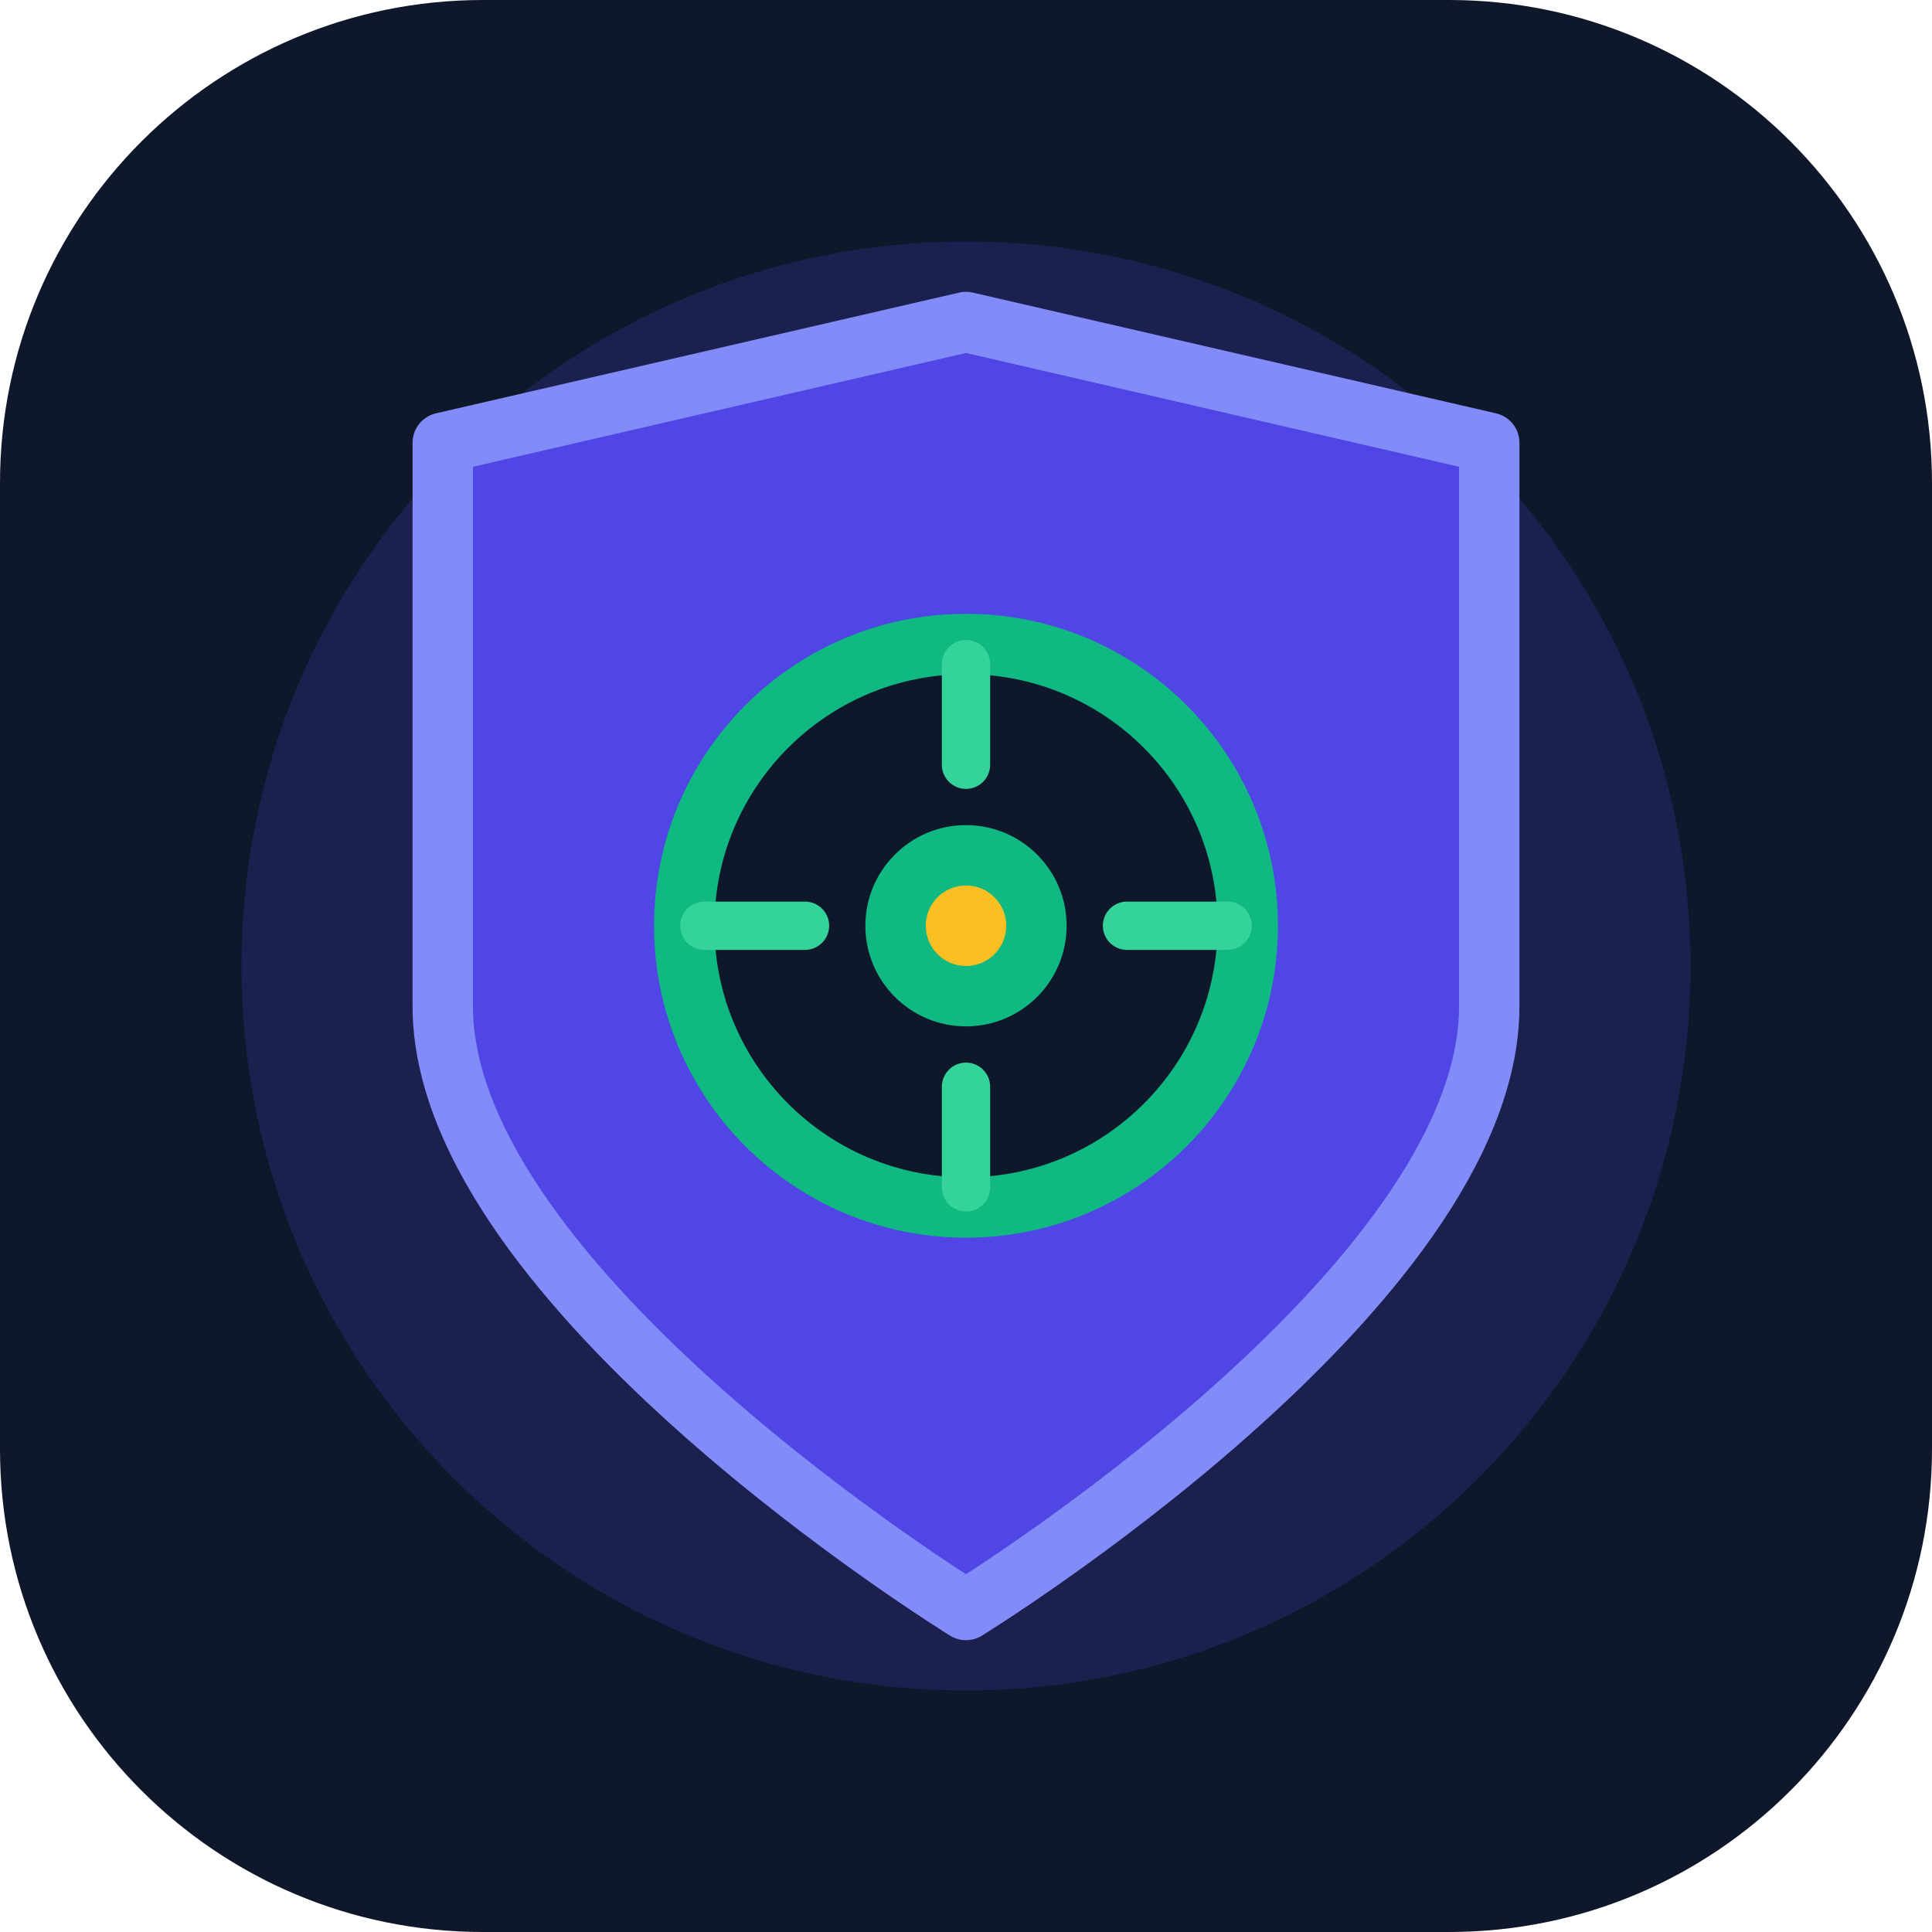
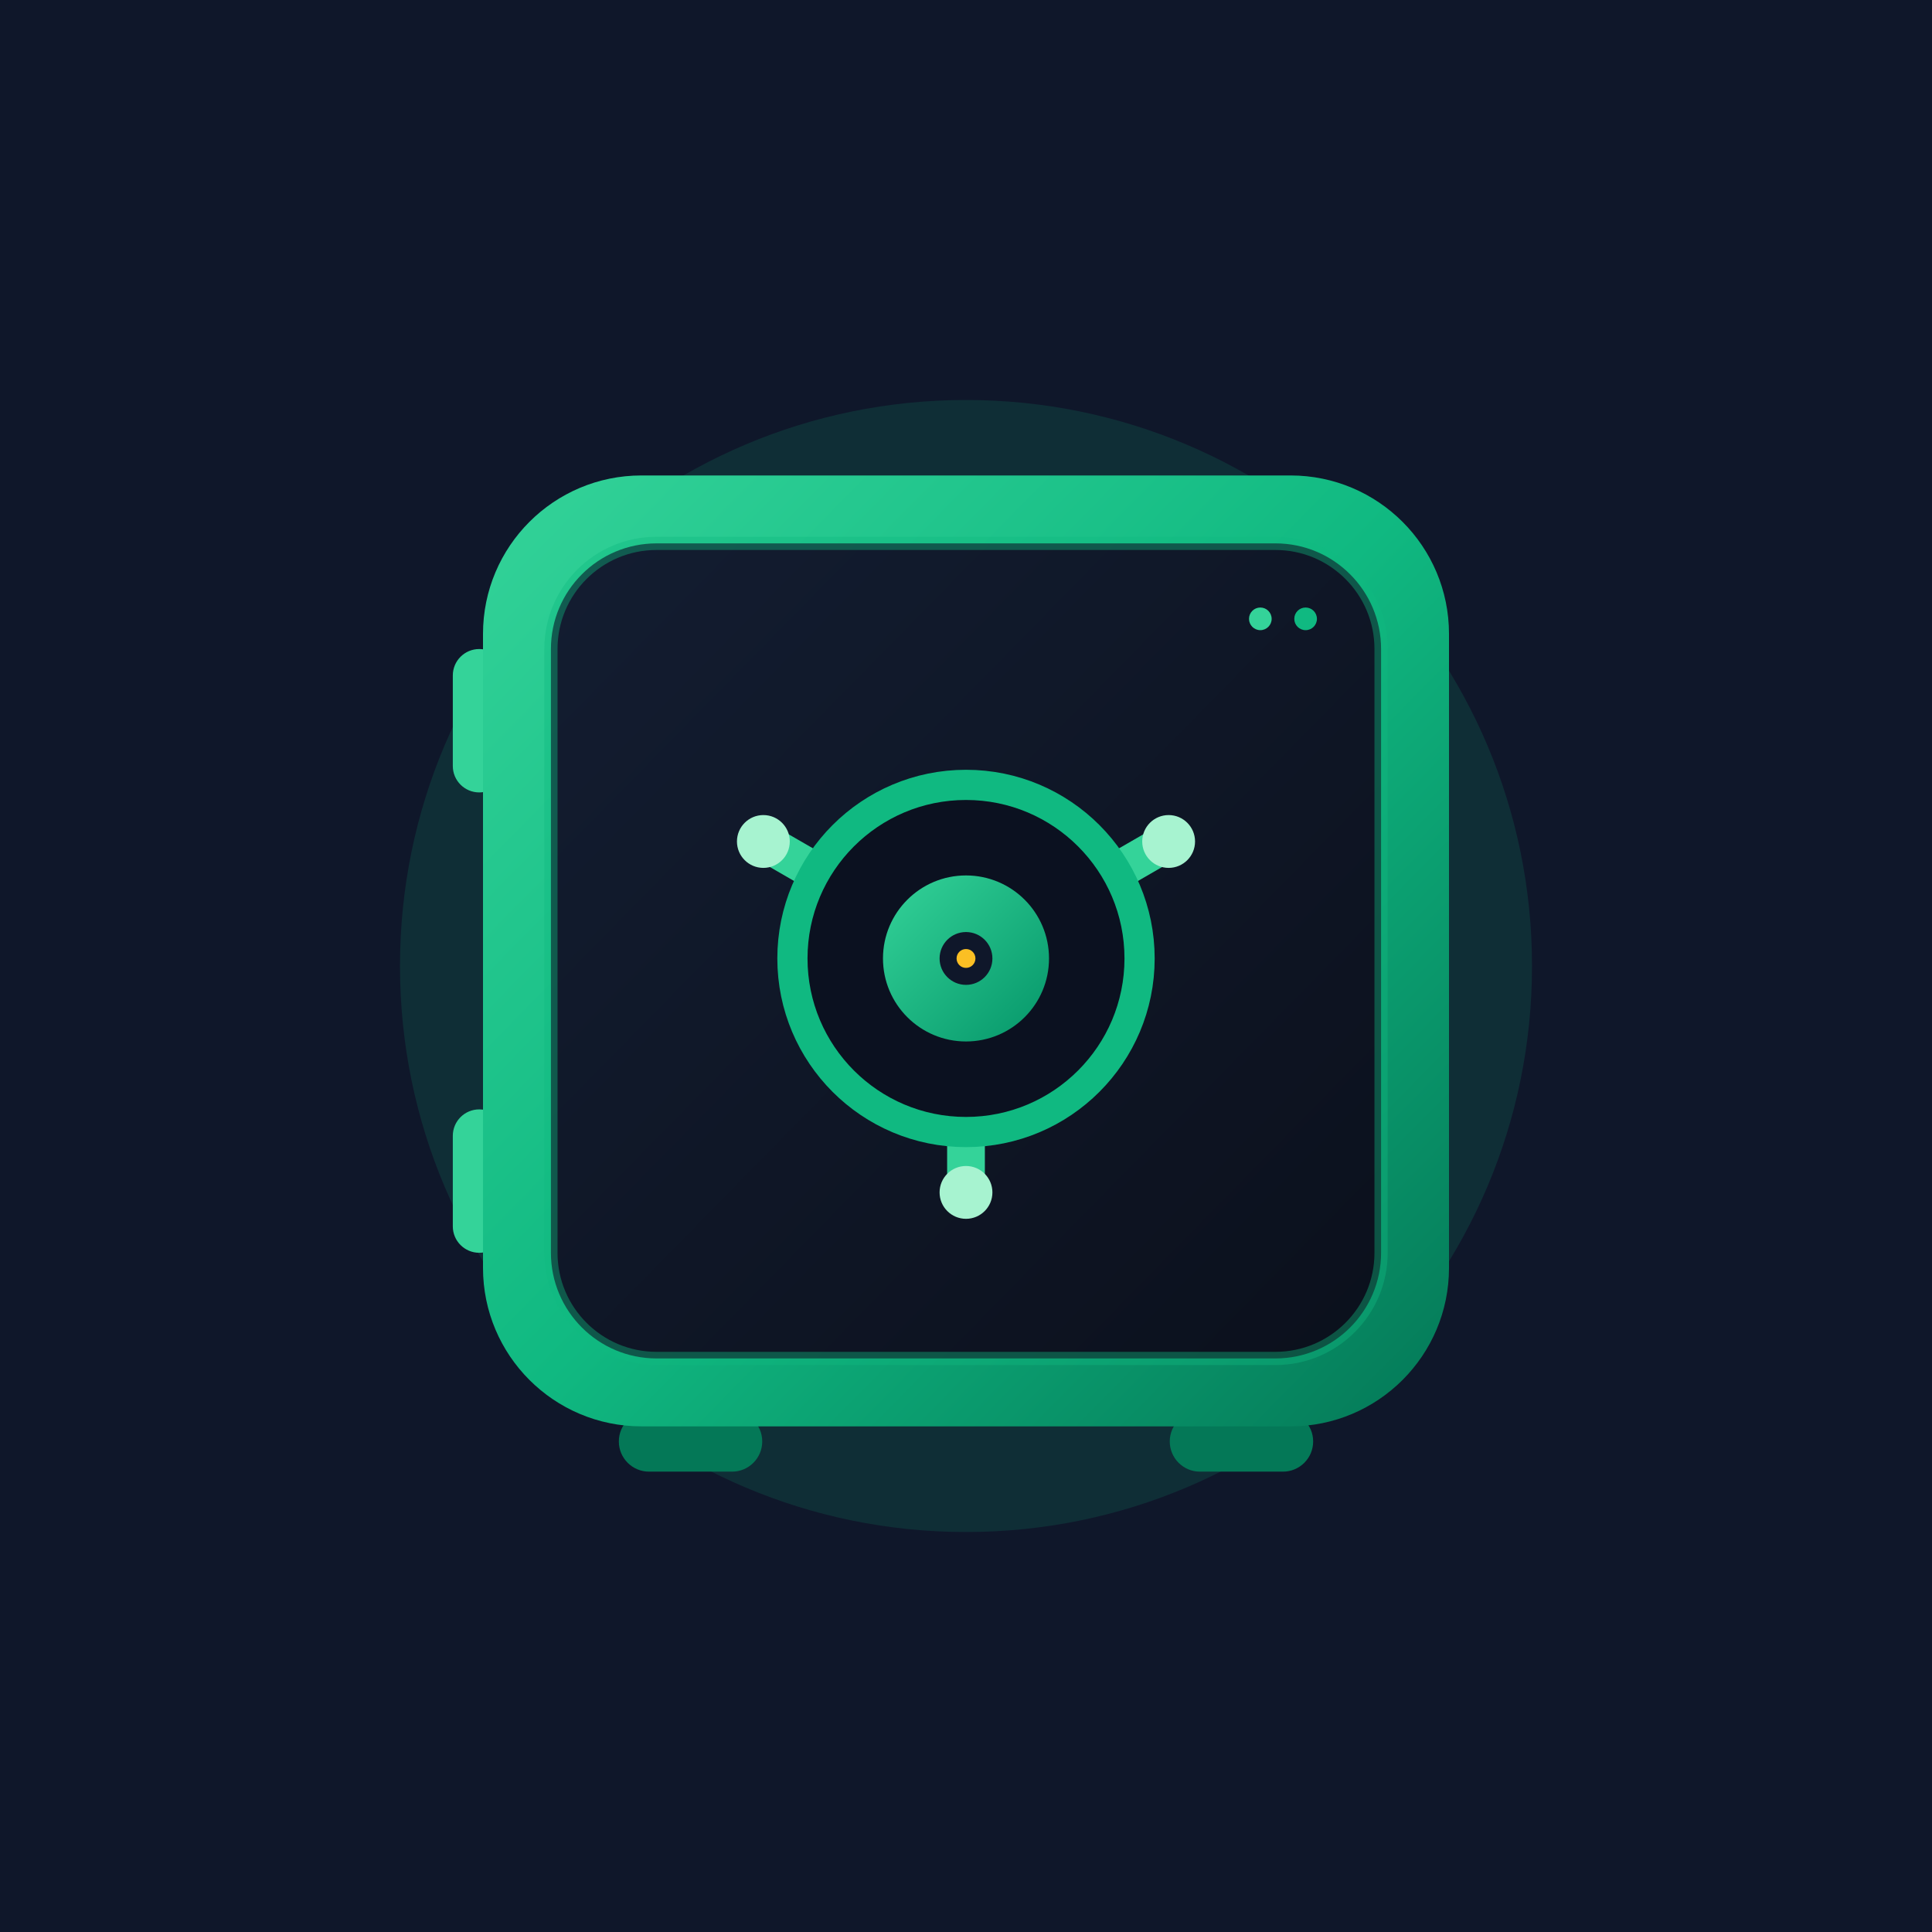
- <svg xmlns="http://www.w3.org/2000/svg" viewBox="0 0 48 48" fill="none">
-   <rect width="48" height="48" rx="12" fill="#0f172a" />
-   <circle cx="24" cy="24" r="18" fill="#4f46e5" fill-opacity="0.2" />
-   <path d="M24 8 L37 11 V25 C37 32 24 40 24 40 C24 40 11 32 11 25 V11 Z" fill="#4f46e5" stroke="#818cf8" stroke-width="1.5" stroke-linejoin="round" />
-   <circle cx="24" cy="23" r="7" fill="#0f172a" stroke="#10b981" stroke-width="1.5" />
-   <path d="M24 16.5 V19 M24 27 V29.5 M17.5 23 H20 M28 23 H30.5" stroke="#34d399" stroke-width="1.2" stroke-linecap="round" />
-   <circle cx="24" cy="23" r="2.5" fill="#10b981" />
-   <circle cx="24" cy="23" r="1" fill="#fbbf24" />
+ <svg xmlns="http://www.w3.org/2000/svg" viewBox="0 0 512 512" fill="none">
+   <rect width="512" height="512" fill="#0f172a" />
+   <circle cx="256" cy="256" r="150" fill="#10b981" fill-opacity="0.14" />
+   <defs>
+     <linearGradient id="emeraldBodyGrad" x1="128" y1="126" x2="384" y2="378" gradientUnits="userSpaceOnUse">
+       <stop offset="0%" stop-color="#34d399" />
+       <stop offset="50%" stop-color="#10b981" />
+       <stop offset="100%" stop-color="#047857" />
+     </linearGradient>
+     <linearGradient id="doorGrad" x1="146" y1="144" x2="366" y2="360" gradientUnits="userSpaceOnUse">
+       <stop offset="0%" stop-color="#131d31" />
+       <stop offset="100%" stop-color="#0b101c" />
+     </linearGradient>
+     <linearGradient id="hubGrad" x1="234" y1="232" x2="278" y2="276" gradientUnits="userSpaceOnUse">
+       <stop offset="0%" stop-color="#34d399" />
+       <stop offset="100%" stop-color="#059669" />
+     </linearGradient>
+   </defs>
+   <rect x="164" y="374" width="38" height="16" rx="8" fill="#047857" />
+   <rect x="310" y="374" width="38" height="16" rx="8" fill="#047857" />
+   <rect x="120" y="172" width="14" height="38" rx="7" fill="#34d399" />
+   <rect x="120" y="294" width="14" height="38" rx="7" fill="#34d399" />
+   <rect x="128" y="126" width="256" height="252" rx="42" fill="url(#emeraldBodyGrad)" />
+   <rect x="146" y="144" width="220" height="216" rx="28" fill="url(#doorGrad)" stroke="#10b981" stroke-width="3.5" stroke-opacity="0.4" />
+   <circle cx="334" cy="164" r="3" fill="#34d399" />
+   <circle cx="346" cy="164" r="3" fill="#10b981" />
+   <line x1="256" y1="272" x2="256" y2="316" stroke="#34d399" stroke-width="10" stroke-linecap="round" />
+   <circle cx="256" cy="316" r="7" fill="#a7f3d0" />
+   <line x1="240.4" y1="245" x2="202.3" y2="223" stroke="#34d399" stroke-width="10" stroke-linecap="round" />
+   <circle cx="202.3" cy="223" r="7" fill="#a7f3d0" />
+   <line x1="271.6" y1="245" x2="309.7" y2="223" stroke="#34d399" stroke-width="10" stroke-linecap="round" />
+   <circle cx="309.7" cy="223" r="7" fill="#a7f3d0" />
+   <circle cx="256" cy="254" r="46" fill="#0b1120" stroke="#10b981" stroke-width="8" />
+   <circle cx="256" cy="254" r="22" fill="url(#hubGrad)" />
+   <circle cx="256" cy="254" r="7" fill="#0f172a" />
+   <circle cx="256" cy="254" r="2.5" fill="#fbbf24" />
</svg>
